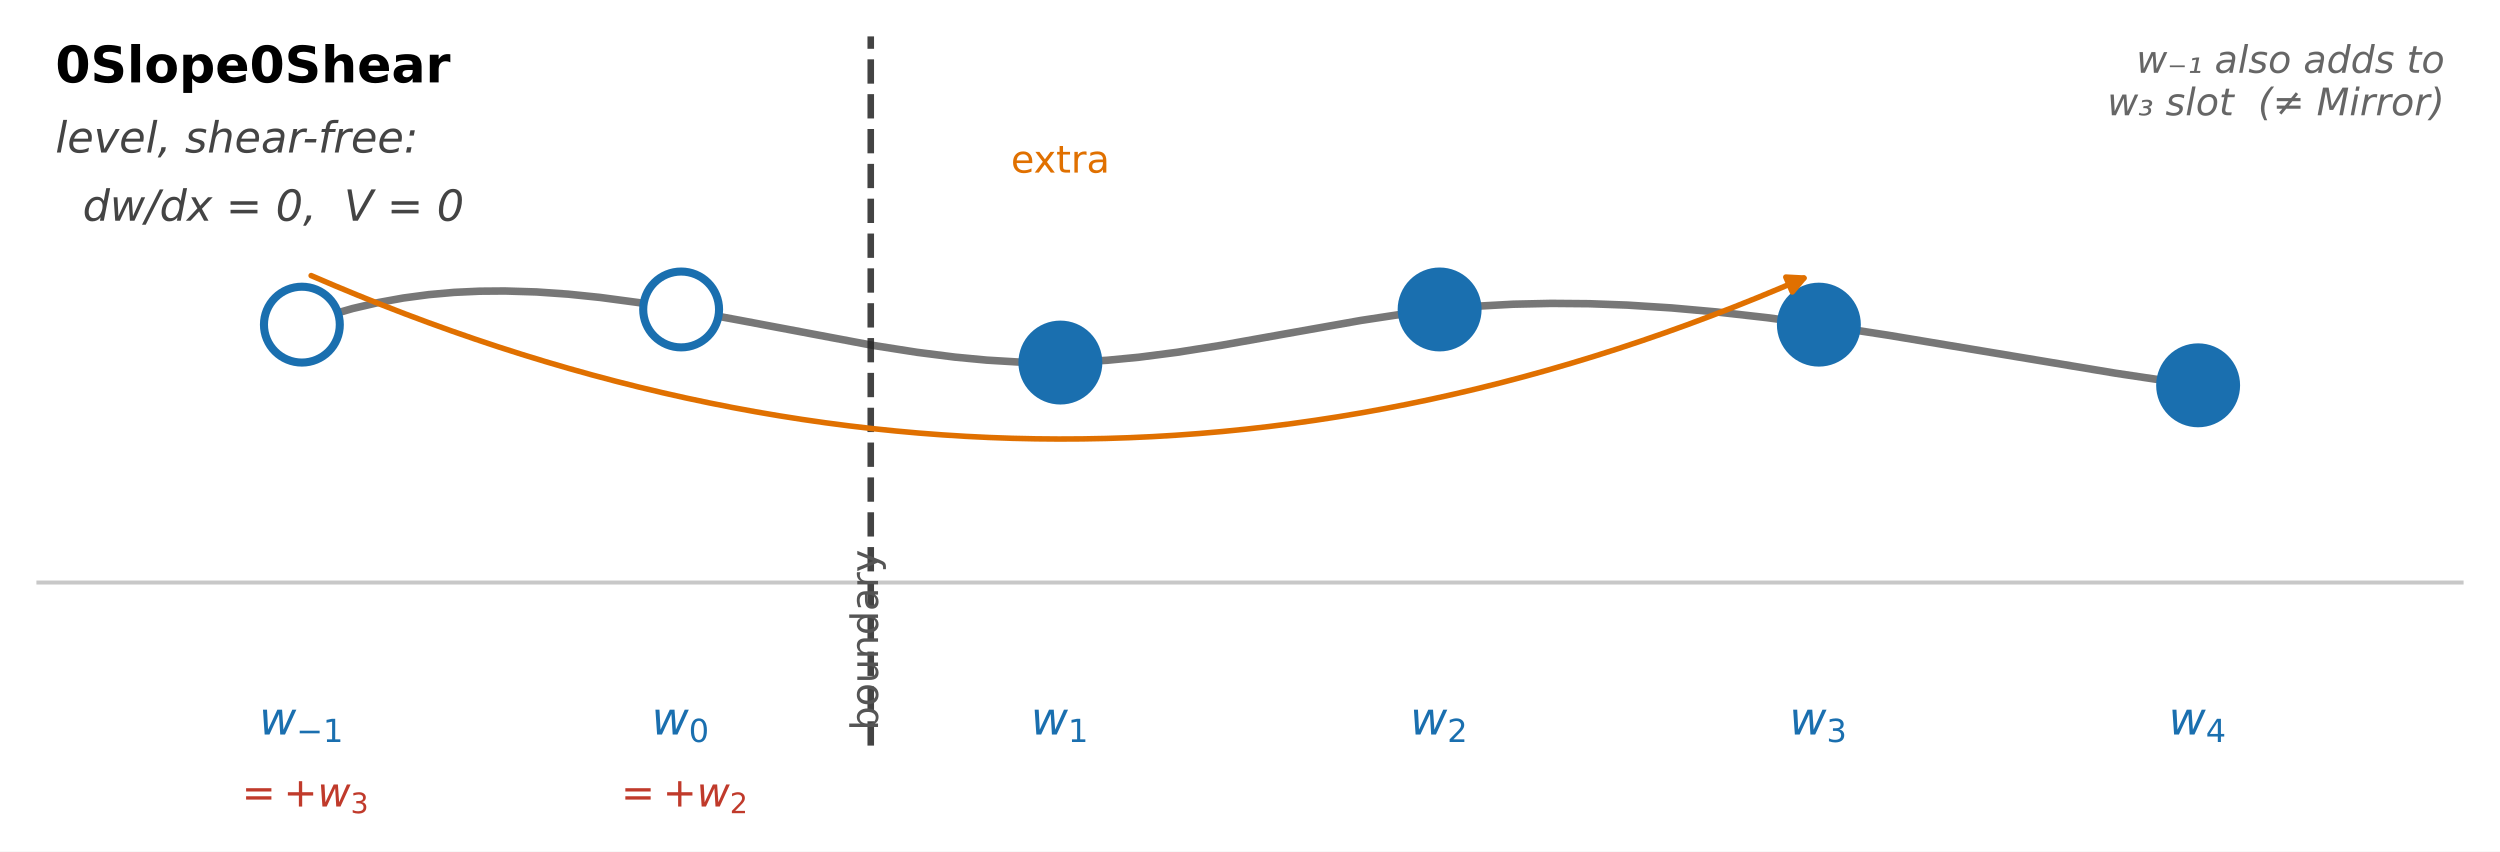
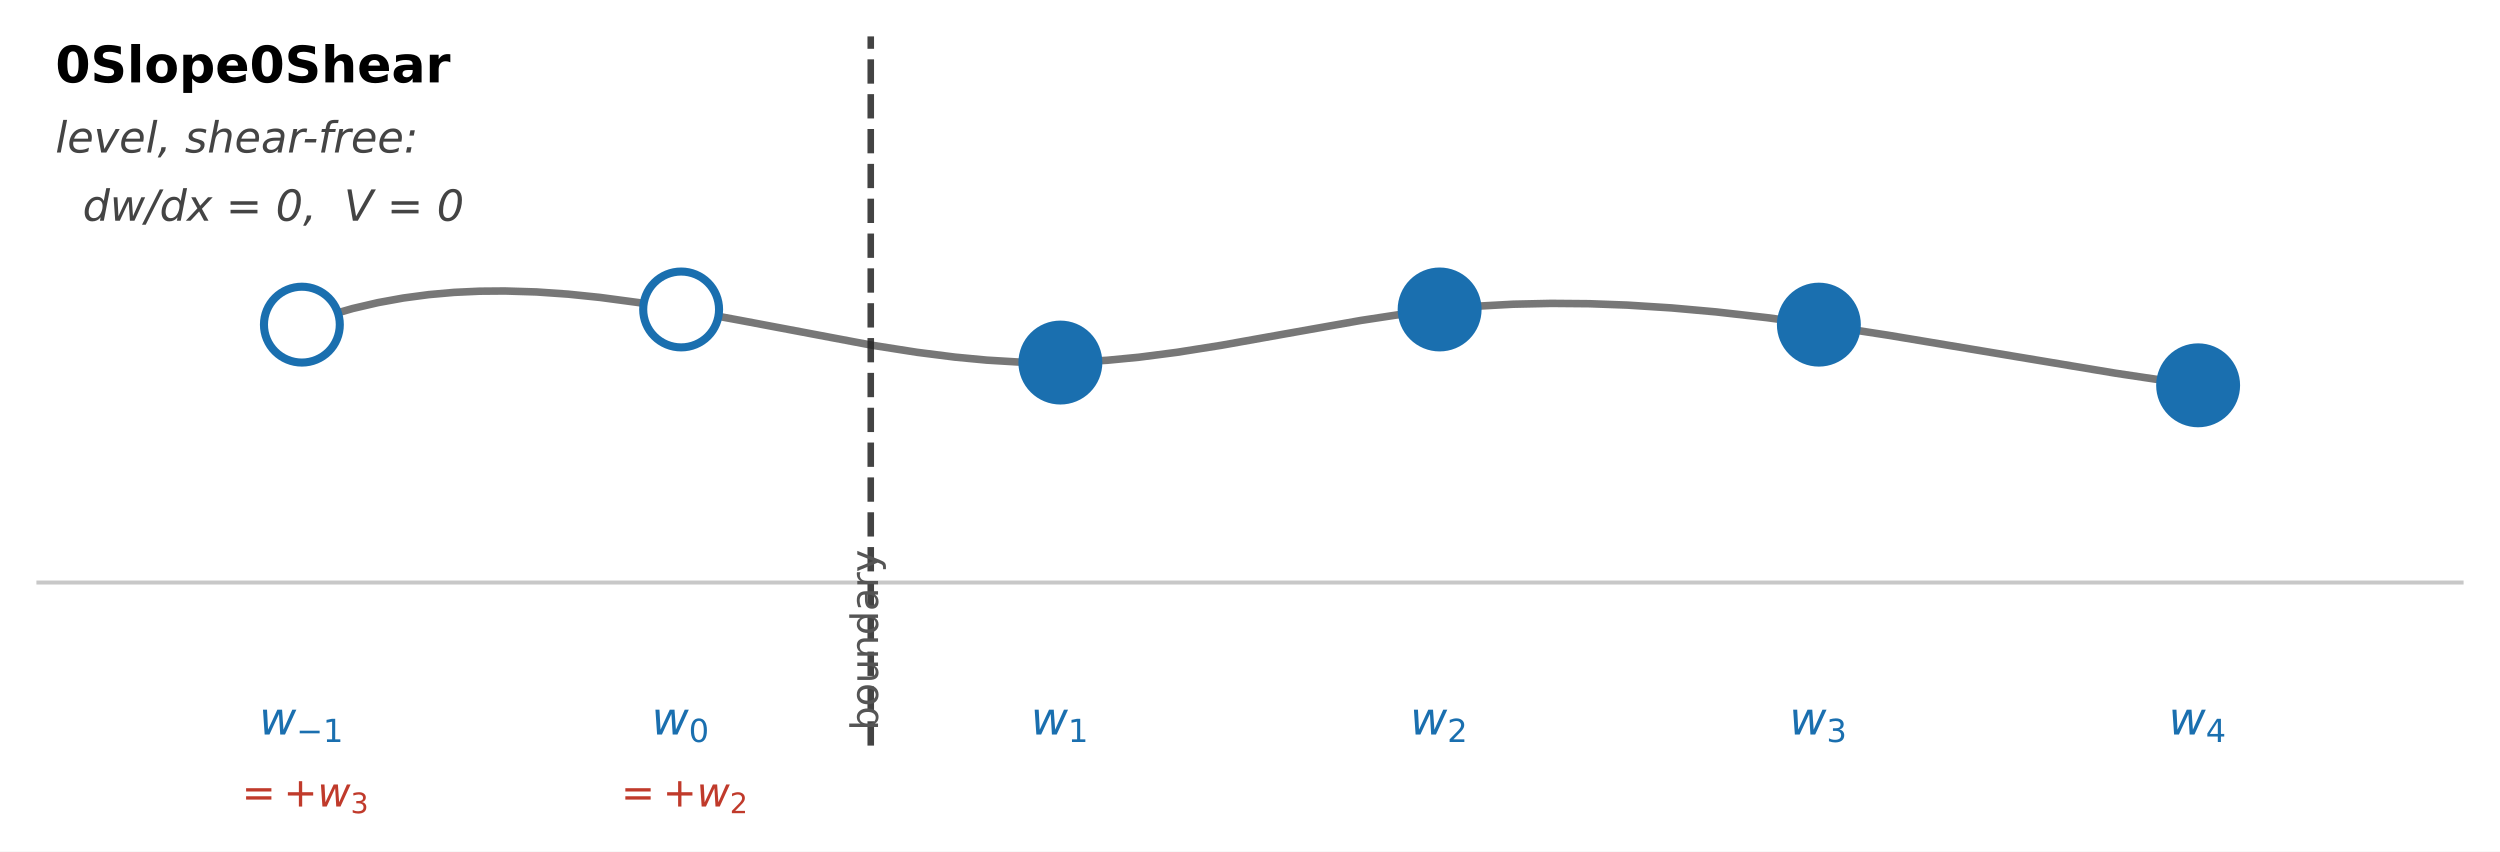
<svg xmlns="http://www.w3.org/2000/svg" xmlns:xlink="http://www.w3.org/1999/xlink" width="494.4pt" height="168.393pt" viewBox="0 0 494.4 168.393" version="1.1">
  <defs>
    <style type="text/css">*{stroke-linejoin: round; stroke-linecap: butt}</style>
  </defs>
  <g id="figure_1">
    <g id="patch_1">
      <path d="M 0 168.393  L 494.4 168.393  L 494.4 0  L 0 0  z " style="fill: #ffffff" />
    </g>
    <g id="axes_1">
      <g id="line2d_1">
-         <path d="M 7.2 115.2  L 487.2 115.2  " clip-path="url(#pb1be2c650e)" style="fill: none; stroke: #c8c8c8; stroke-width: 0.8; stroke-linecap: square" />
+         <path d="M 7.2 115.2  L 487.2 115.2  " clip-path="url(#pbdd9ddc42f)" style="fill: none; stroke: #c8c8c8; stroke-width: 0.8; stroke-linecap: square" />
      </g>
      <g id="line2d_2">
-         <path d="M 59.7 64.2  L 64.717 62.462  L 69.733 61.016  L 74.75 59.846  L 79.767 58.934  L 84.784 58.265  L 89.8 57.821  L 94.817 57.587  L 99.834 57.545  L 106.105 57.737  L 112.376 58.172  L 118.646 58.817  L 126.172 59.823  L 134.951 61.244  L 146.238 63.326  L 172.576 68.295  L 181.356 69.672  L 188.881 70.627  L 195.152 71.22  L 201.422 71.595  L 207.693 71.719  L 212.71 71.617  L 218.981 71.246  L 225.252 70.643  L 232.777 69.67  L 241.556 68.281  L 254.098 66.038  L 269.148 63.367  L 277.927 62.03  L 285.453 61.121  L 291.723 60.573  L 299.248 60.161  L 306.774 59.997  L 314.299 60.062  L 321.824 60.337  L 330.603 60.897  L 339.382 61.683  L 349.416 62.819  L 360.703 64.345  L 373.245 66.269  L 392.058 69.415  L 418.396 73.811  L 430.937 75.686  L 434.7 76.2  L 434.7 76.2  " clip-path="url(#pb1be2c650e)" style="fill: none; stroke: #555555; stroke-opacity: 0.8; stroke-width: 1.5; stroke-linecap: square" />
+         <path d="M 59.7 64.2  L 64.717 62.462  L 69.733 61.016  L 74.75 59.846  L 79.767 58.934  L 84.784 58.265  L 89.8 57.821  L 94.817 57.587  L 99.834 57.545  L 106.105 57.737  L 112.376 58.172  L 118.646 58.817  L 126.172 59.823  L 134.951 61.244  L 146.238 63.326  L 172.576 68.295  L 181.356 69.672  L 188.881 70.627  L 195.152 71.22  L 201.422 71.595  L 207.693 71.719  L 212.71 71.617  L 218.981 71.246  L 225.252 70.643  L 232.777 69.67  L 241.556 68.281  L 254.098 66.038  L 269.148 63.367  L 277.927 62.03  L 285.453 61.121  L 291.723 60.573  L 299.248 60.161  L 306.774 59.997  L 314.299 60.062  L 321.824 60.337  L 330.603 60.897  L 339.382 61.683  L 349.416 62.819  L 360.703 64.345  L 373.245 66.269  L 392.058 69.415  L 418.396 73.811  L 430.937 75.686  L 434.7 76.2  L 434.7 76.2  " clip-path="url(#pbdd9ddc42f)" style="fill: none; stroke: #555555; stroke-opacity: 0.8; stroke-width: 1.5; stroke-linecap: square" />
      </g>
      <g id="line2d_3">
-         <path d="M 172.2 147.45  L 172.2 7.2  " clip-path="url(#pb1be2c650e)" style="fill: none; stroke-dasharray: 4.81,2.08; stroke-dashoffset: 0; stroke: #222222; stroke-opacity: 0.85; stroke-width: 1.3" />
+         <path d="M 172.2 147.45  L 172.2 7.2  " clip-path="url(#pbdd9ddc42f)" style="fill: none; stroke-dasharray: 4.81,2.08; stroke-dashoffset: 0; stroke: #222222; stroke-opacity: 0.85; stroke-width: 1.3" />
      </g>
      <g id="text_1">
        <g style="fill: #555555" transform="translate(173.6402 144.45) rotate(-90) scale(0.075 -0.075)">
          <defs>
            <path id="DejaVuSans-62" d="M 3116 1747  Q 3116 2381 2855 2742  Q 2594 3103 2138 3103  Q 1681 3103 1420 2742  Q 1159 2381 1159 1747  Q 1159 1113 1420 752  Q 1681 391 2138 391  Q 2594 391 2855 752  Q 3116 1113 3116 1747  z M 1159 2969  Q 1341 3281 1617 3432  Q 1894 3584 2278 3584  Q 2916 3584 3314 3078  Q 3713 2572 3713 1747  Q 3713 922 3314 415  Q 2916 -91 2278 -91  Q 1894 -91 1617 61  Q 1341 213 1159 525  L 1159 0  L 581 0  L 581 4863  L 1159 4863  L 1159 2969  z " transform="scale(0.015625)" />
            <path id="DejaVuSans-6f" d="M 1959 3097  Q 1497 3097 1228 2736  Q 959 2375 959 1747  Q 959 1119 1226 758  Q 1494 397 1959 397  Q 2419 397 2687 759  Q 2956 1122 2956 1747  Q 2956 2369 2687 2733  Q 2419 3097 1959 3097  z M 1959 3584  Q 2709 3584 3137 3096  Q 3566 2609 3566 1747  Q 3566 888 3137 398  Q 2709 -91 1959 -91  Q 1206 -91 779 398  Q 353 888 353 1747  Q 353 2609 779 3096  Q 1206 3584 1959 3584  z " transform="scale(0.015625)" />
            <path id="DejaVuSans-75" d="M 544 1381  L 544 3500  L 1119 3500  L 1119 1403  Q 1119 906 1312 657  Q 1506 409 1894 409  Q 2359 409 2629 706  Q 2900 1003 2900 1516  L 2900 3500  L 3475 3500  L 3475 0  L 2900 0  L 2900 538  Q 2691 219 2414 64  Q 2138 -91 1772 -91  Q 1169 -91 856 284  Q 544 659 544 1381  z M 1991 3584  L 1991 3584  z " transform="scale(0.015625)" />
            <path id="DejaVuSans-6e" d="M 3513 2113  L 3513 0  L 2938 0  L 2938 2094  Q 2938 2591 2744 2837  Q 2550 3084 2163 3084  Q 1697 3084 1428 2787  Q 1159 2491 1159 1978  L 1159 0  L 581 0  L 581 3500  L 1159 3500  L 1159 2956  Q 1366 3272 1645 3428  Q 1925 3584 2291 3584  Q 2894 3584 3203 3211  Q 3513 2838 3513 2113  z " transform="scale(0.015625)" />
            <path id="DejaVuSans-64" d="M 2906 2969  L 2906 4863  L 3481 4863  L 3481 0  L 2906 0  L 2906 525  Q 2725 213 2448 61  Q 2172 -91 1784 -91  Q 1150 -91 751 415  Q 353 922 353 1747  Q 353 2572 751 3078  Q 1150 3584 1784 3584  Q 2172 3584 2448 3432  Q 2725 3281 2906 2969  z M 947 1747  Q 947 1113 1208 752  Q 1469 391 1925 391  Q 2381 391 2643 752  Q 2906 1113 2906 1747  Q 2906 2381 2643 2742  Q 2381 3103 1925 3103  Q 1469 3103 1208 2742  Q 947 2381 947 1747  z " transform="scale(0.015625)" />
            <path id="DejaVuSans-61" d="M 2194 1759  Q 1497 1759 1228 1600  Q 959 1441 959 1056  Q 959 750 1161 570  Q 1363 391 1709 391  Q 2188 391 2477 730  Q 2766 1069 2766 1631  L 2766 1759  L 2194 1759  z M 3341 1997  L 3341 0  L 2766 0  L 2766 531  Q 2569 213 2275 61  Q 1981 -91 1556 -91  Q 1019 -91 701 211  Q 384 513 384 1019  Q 384 1609 779 1909  Q 1175 2209 1959 2209  L 2766 2209  L 2766 2266  Q 2766 2663 2505 2880  Q 2244 3097 1772 3097  Q 1472 3097 1187 3025  Q 903 2953 641 2809  L 641 3341  Q 956 3463 1253 3523  Q 1550 3584 1831 3584  Q 2591 3584 2966 3190  Q 3341 2797 3341 1997  z " transform="scale(0.015625)" />
            <path id="DejaVuSans-72" d="M 2631 2963  Q 2534 3019 2420 3045  Q 2306 3072 2169 3072  Q 1681 3072 1420 2755  Q 1159 2438 1159 1844  L 1159 0  L 581 0  L 581 3500  L 1159 3500  L 1159 2956  Q 1341 3275 1631 3429  Q 1922 3584 2338 3584  Q 2397 3584 2469 3576  Q 2541 3569 2628 3553  L 2631 2963  z " transform="scale(0.015625)" />
            <path id="DejaVuSans-79" d="M 2059 -325  Q 1816 -950 1584 -1140  Q 1353 -1331 966 -1331  L 506 -1331  L 506 -850  L 844 -850  Q 1081 -850 1212 -737  Q 1344 -625 1503 -206  L 1606 56  L 191 3500  L 800 3500  L 1894 763  L 2988 3500  L 3597 3500  L 2059 -325  z " transform="scale(0.015625)" />
          </defs>
          <use xlink:href="#DejaVuSans-62" />
          <use xlink:href="#DejaVuSans-6f" transform="translate(63.47656 0)" />
          <use xlink:href="#DejaVuSans-75" transform="translate(124.6582 0)" />
          <use xlink:href="#DejaVuSans-6e" transform="translate(188.0371 0)" />
          <use xlink:href="#DejaVuSans-64" transform="translate(251.416 0)" />
          <use xlink:href="#DejaVuSans-61" transform="translate(314.8926 0)" />
          <use xlink:href="#DejaVuSans-72" transform="translate(376.1719 0)" />
          <use xlink:href="#DejaVuSans-79" transform="translate(417.2852 0)" />
        </g>
      </g>
      <g id="text_2">
-         <g style="fill: #e07000" transform="translate(199.9289 34.14023) scale(0.075 -0.075)">
-           <defs>
-             <path id="DejaVuSans-65" d="M 3597 1894  L 3597 1613  L 953 1613  Q 991 1019 1311 708  Q 1631 397 2203 397  Q 2534 397 2845 478  Q 3156 559 3463 722  L 3463 178  Q 3153 47 2828 -22  Q 2503 -91 2169 -91  Q 1331 -91 842 396  Q 353 884 353 1716  Q 353 2575 817 3079  Q 1281 3584 2069 3584  Q 2775 3584 3186 3129  Q 3597 2675 3597 1894  z M 3022 2063  Q 3016 2534 2758 2815  Q 2500 3097 2075 3097  Q 1594 3097 1305 2825  Q 1016 2553 972 2059  L 3022 2063  z " transform="scale(0.015625)" />
-             <path id="DejaVuSans-78" d="M 3513 3500  L 2247 1797  L 3578 0  L 2900 0  L 1881 1375  L 863 0  L 184 0  L 1544 1831  L 300 3500  L 978 3500  L 1906 2253  L 2834 3500  L 3513 3500  z " transform="scale(0.015625)" />
-             <path id="DejaVuSans-74" d="M 1172 4494  L 1172 3500  L 2356 3500  L 2356 3053  L 1172 3053  L 1172 1153  Q 1172 725 1289 603  Q 1406 481 1766 481  L 2356 481  L 2356 0  L 1766 0  Q 1100 0 847 248  Q 594 497 594 1153  L 594 3053  L 172 3053  L 172 3500  L 594 3500  L 594 4494  L 1172 4494  z " transform="scale(0.015625)" />
-           </defs>
-           <use xlink:href="#DejaVuSans-65" />
-           <use xlink:href="#DejaVuSans-78" transform="translate(59.77344 0)" />
-           <use xlink:href="#DejaVuSans-74" transform="translate(118.9531 0)" />
-           <use xlink:href="#DejaVuSans-72" transform="translate(158.1621 0)" />
-           <use xlink:href="#DejaVuSans-61" transform="translate(199.2754 0)" />
-         </g>
-       </g>
-       <g id="text_3">
        <g style="fill: #1a6faf" transform="translate(51.24 145.2886) scale(0.09 -0.09)">
          <defs>
            <path id="DejaVuSans-Oblique-77" d="M 544 3500  L 1113 3500  L 1259 684  L 2566 3500  L 3231 3500  L 3425 684  L 4666 3500  L 5241 3500  L 3641 0  L 2969 0  L 2797 2900  L 1459 0  L 781 0  L 544 3500  z " transform="scale(0.015625)" />
            <path id="DejaVuSans-2212" d="M 678 2272  L 4684 2272  L 4684 1741  L 678 1741  L 678 2272  z " transform="scale(0.015625)" />
            <path id="DejaVuSans-31" d="M 794 531  L 1825 531  L 1825 4091  L 703 3866  L 703 4441  L 1819 4666  L 2450 4666  L 2450 531  L 3481 531  L 3481 0  L 794 0  L 794 531  z " transform="scale(0.015625)" />
          </defs>
          <use xlink:href="#DejaVuSans-Oblique-77" transform="translate(0 0.3125)" />
          <use xlink:href="#DejaVuSans-2212" transform="translate(81.78711 -16.09375) scale(0.7)" />
          <use xlink:href="#DejaVuSans-31" transform="translate(140.4395 -16.09375) scale(0.7)" />
        </g>
      </g>
-       <g id="text_4">
+       <g id="text_3">
        <g style="fill: #c03a2b" transform="translate(46.26 159.5288) scale(0.08 -0.08)">
          <defs>
            <path id="DejaVuSans-3d" d="M 678 2906  L 4684 2906  L 4684 2381  L 678 2381  L 678 2906  z M 678 1631  L 4684 1631  L 4684 1100  L 678 1100  L 678 1631  z " transform="scale(0.015625)" />
            <path id="DejaVuSans-2b" d="M 2944 4013  L 2944 2272  L 4684 2272  L 4684 1741  L 2944 1741  L 2944 0  L 2419 0  L 2419 1741  L 678 1741  L 678 2272  L 2419 2272  L 2419 4013  L 2944 4013  z " transform="scale(0.015625)" />
            <path id="DejaVuSans-33" d="M 2597 2516  Q 3050 2419 3304 2112  Q 3559 1806 3559 1356  Q 3559 666 3084 287  Q 2609 -91 1734 -91  Q 1441 -91 1130 -33  Q 819 25 488 141  L 488 750  Q 750 597 1062 519  Q 1375 441 1716 441  Q 2309 441 2620 675  Q 2931 909 2931 1356  Q 2931 1769 2642 2001  Q 2353 2234 1838 2234  L 1294 2234  L 1294 2753  L 1863 2753  Q 2328 2753 2575 2939  Q 2822 3125 2822 3475  Q 2822 3834 2567 4026  Q 2313 4219 1838 4219  Q 1578 4219 1281 4162  Q 984 4106 628 3988  L 628 4550  Q 988 4650 1302 4700  Q 1616 4750 1894 4750  Q 2613 4750 3031 4423  Q 3450 4097 3450 3541  Q 3450 3153 3228 2886  Q 3006 2619 2597 2516  z " transform="scale(0.015625)" />
          </defs>
          <use xlink:href="#DejaVuSans-3d" transform="translate(19.48242 0.296875)" />
          <use xlink:href="#DejaVuSans-2b" transform="translate(122.7539 0.296875)" />
          <use xlink:href="#DejaVuSans-Oblique-77" transform="translate(206.543 0.296875)" />
          <use xlink:href="#DejaVuSans-33" transform="translate(288.3301 -16.10938) scale(0.7)" />
        </g>
      </g>
+       <g id="text_4">
+         <g style="fill: #1a6faf" transform="translate(128.85 145.2886) scale(0.09 -0.09)">
+           <defs>
+             <path id="DejaVuSans-30" d="M 2034 4250  Q 1547 4250 1301 3770  Q 1056 3291 1056 2328  Q 1056 1369 1301 889  Q 1547 409 2034 409  Q 2525 409 2770 889  Q 3016 1369 3016 2328  Q 3016 3291 2770 3770  Q 2525 4250 2034 4250  z M 2034 4750  Q 2819 4750 3233 4129  Q 3647 3509 3647 2328  Q 3647 1150 3233 529  Q 2819 -91 2034 -91  Q 1250 -91 836 529  Q 422 1150 422 2328  Q 422 3509 836 4129  Q 1250 4750 2034 4750  z " transform="scale(0.015625)" />
+           </defs>
+           <use xlink:href="#DejaVuSans-Oblique-77" transform="translate(0 0.3125)" />
+           <use xlink:href="#DejaVuSans-30" transform="translate(81.78711 -16.09375) scale(0.7)" />
+         </g>
+       </g>
      <g id="text_5">
-         <g style="fill: #1a6faf" transform="translate(128.85 145.2886) scale(0.09 -0.09)">
-           <defs>
-             <path id="DejaVuSans-30" d="M 2034 4250  Q 1547 4250 1301 3770  Q 1056 3291 1056 2328  Q 1056 1369 1301 889  Q 1547 409 2034 409  Q 2525 409 2770 889  Q 3016 1369 3016 2328  Q 3016 3291 2770 3770  Q 2525 4250 2034 4250  z M 2034 4750  Q 2819 4750 3233 4129  Q 3647 3509 3647 2328  Q 3647 1150 3233 529  Q 2819 -91 2034 -91  Q 1250 -91 836 529  Q 422 1150 422 2328  Q 422 3509 836 4129  Q 1250 4750 2034 4750  z " transform="scale(0.015625)" />
-           </defs>
-           <use xlink:href="#DejaVuSans-Oblique-77" transform="translate(0 0.3125)" />
-           <use xlink:href="#DejaVuSans-30" transform="translate(81.78711 -16.09375) scale(0.7)" />
-         </g>
-       </g>
-       <g id="text_6">
        <g style="fill: #c03a2b" transform="translate(121.26 159.5288) scale(0.08 -0.08)">
          <defs>
            <path id="DejaVuSans-32" d="M 1228 531  L 3431 531  L 3431 0  L 469 0  L 469 531  Q 828 903 1448 1529  Q 2069 2156 2228 2338  Q 2531 2678 2651 2914  Q 2772 3150 2772 3378  Q 2772 3750 2511 3984  Q 2250 4219 1831 4219  Q 1534 4219 1204 4116  Q 875 4013 500 3803  L 500 4441  Q 881 4594 1212 4672  Q 1544 4750 1819 4750  Q 2544 4750 2975 4387  Q 3406 4025 3406 3419  Q 3406 3131 3298 2873  Q 3191 2616 2906 2266  Q 2828 2175 2409 1742  Q 1991 1309 1228 531  z " transform="scale(0.015625)" />
          </defs>
          <use xlink:href="#DejaVuSans-3d" transform="translate(19.48242 0.296875)" />
          <use xlink:href="#DejaVuSans-2b" transform="translate(122.7539 0.296875)" />
          <use xlink:href="#DejaVuSans-Oblique-77" transform="translate(206.543 0.296875)" />
          <use xlink:href="#DejaVuSans-32" transform="translate(288.3301 -16.10938) scale(0.7)" />
        </g>
      </g>
+       <g id="text_6">
+         <g style="fill: #1a6faf" transform="translate(203.85 145.2886) scale(0.09 -0.09)">
+           <use xlink:href="#DejaVuSans-Oblique-77" transform="translate(0 0.3125)" />
+           <use xlink:href="#DejaVuSans-31" transform="translate(81.78711 -16.09375) scale(0.7)" />
+         </g>
+       </g>
      <g id="text_7">
-         <g style="fill: #1a6faf" transform="translate(203.85 145.2886) scale(0.09 -0.09)">
-           <use xlink:href="#DejaVuSans-Oblique-77" transform="translate(0 0.3125)" />
-           <use xlink:href="#DejaVuSans-31" transform="translate(81.78711 -16.09375) scale(0.7)" />
+         <g style="fill: #1a6faf" transform="translate(278.85 145.2886) scale(0.09 -0.09)">
+           <use xlink:href="#DejaVuSans-Oblique-77" transform="translate(0 0.3125)" />
+           <use xlink:href="#DejaVuSans-32" transform="translate(81.78711 -16.09375) scale(0.7)" />
        </g>
      </g>
      <g id="text_8">
-         <g style="fill: #1a6faf" transform="translate(278.85 145.2886) scale(0.09 -0.09)">
-           <use xlink:href="#DejaVuSans-Oblique-77" transform="translate(0 0.3125)" />
-           <use xlink:href="#DejaVuSans-32" transform="translate(81.78711 -16.09375) scale(0.7)" />
+         <g style="fill: #1a6faf" transform="translate(353.85 145.2886) scale(0.09 -0.09)">
+           <use xlink:href="#DejaVuSans-Oblique-77" transform="translate(0 0.3125)" />
+           <use xlink:href="#DejaVuSans-33" transform="translate(81.78711 -16.09375) scale(0.7)" />
        </g>
      </g>
      <g id="text_9">
-         <g style="fill: #1a6faf" transform="translate(353.85 145.2886) scale(0.09 -0.09)">
-           <use xlink:href="#DejaVuSans-Oblique-77" transform="translate(0 0.3125)" />
-           <use xlink:href="#DejaVuSans-33" transform="translate(81.78711 -16.09375) scale(0.7)" />
+         <g style="fill: #1a6faf" transform="translate(428.85 145.2886) scale(0.09 -0.09)">
+           <defs>
+             <path id="DejaVuSans-34" d="M 2419 4116  L 825 1625  L 2419 1625  L 2419 4116  z M 2253 4666  L 3047 4666  L 3047 1625  L 3713 1625  L 3713 1100  L 3047 1100  L 3047 0  L 2419 0  L 2419 1100  L 313 1100  L 313 1709  L 2253 4666  z " transform="scale(0.015625)" />
+           </defs>
+           <use xlink:href="#DejaVuSans-Oblique-77" transform="translate(0 0.3125)" />
+           <use xlink:href="#DejaVuSans-34" transform="translate(81.78711 -16.09375) scale(0.7)" />
        </g>
      </g>
      <g id="text_10">
-         <g style="fill: #1a6faf" transform="translate(428.85 145.2886) scale(0.09 -0.09)">
-           <defs>
-             <path id="DejaVuSans-34" d="M 2419 4116  L 825 1625  L 2419 1625  L 2419 4116  z M 2253 4666  L 3047 4666  L 3047 1625  L 3713 1625  L 3713 1100  L 3047 1100  L 3047 0  L 2419 0  L 2419 1100  L 313 1100  L 313 1709  L 2253 4666  z " transform="scale(0.015625)" />
-           </defs>
-           <use xlink:href="#DejaVuSans-Oblique-77" transform="translate(0 0.3125)" />
-           <use xlink:href="#DejaVuSans-34" transform="translate(81.78711 -16.09375) scale(0.7)" />
-         </g>
-       </g>
-       <g id="text_11">
        <g transform="translate(10.95 16.29844) scale(0.1 -0.1)">
          <defs>
            <path id="DejaVuSans-Bold-30" d="M 2944 2338  Q 2944 3213 2780 3570  Q 2616 3928 2228 3928  Q 1841 3928 1675 3570  Q 1509 3213 1509 2338  Q 1509 1453 1675 1090  Q 1841 728 2228 728  Q 2613 728 2778 1090  Q 2944 1453 2944 2338  z M 4147 2328  Q 4147 1169 3647 539  Q 3147 -91 2228 -91  Q 1306 -91 806 539  Q 306 1169 306 2328  Q 306 3491 806 4120  Q 1306 4750 2228 4750  Q 3147 4750 3647 4120  Q 4147 3491 4147 2328  z " transform="scale(0.015625)" />
            <path id="DejaVuSans-Bold-53" d="M 3834 4519  L 3834 3531  Q 3450 3703 3084 3790  Q 2719 3878 2394 3878  Q 1963 3878 1756 3759  Q 1550 3641 1550 3391  Q 1550 3203 1689 3098  Q 1828 2994 2194 2919  L 2706 2816  Q 3484 2659 3812 2340  Q 4141 2022 4141 1434  Q 4141 663 3683 286  Q 3225 -91 2284 -91  Q 1841 -91 1394 -6  Q 947 78 500 244  L 500 1259  Q 947 1022 1364 901  Q 1781 781 2169 781  Q 2563 781 2772 912  Q 2981 1044 2981 1288  Q 2981 1506 2839 1625  Q 2697 1744 2272 1838  L 1806 1941  Q 1106 2091 782 2419  Q 459 2747 459 3303  Q 459 4000 909 4375  Q 1359 4750 2203 4750  Q 2588 4750 2994 4692  Q 3400 4634 3834 4519  z " transform="scale(0.015625)" />
            <path id="DejaVuSans-Bold-6c" d="M 538 4863  L 1656 4863  L 1656 0  L 538 0  L 538 4863  z " transform="scale(0.015625)" />
            <path id="DejaVuSans-Bold-6f" d="M 2203 2784  Q 1831 2784 1636 2517  Q 1441 2250 1441 1747  Q 1441 1244 1636 976  Q 1831 709 2203 709  Q 2569 709 2762 976  Q 2956 1244 2956 1747  Q 2956 2250 2762 2517  Q 2569 2784 2203 2784  z M 2203 3584  Q 3106 3584 3614 3096  Q 4122 2609 4122 1747  Q 4122 884 3614 396  Q 3106 -91 2203 -91  Q 1297 -91 786 396  Q 275 884 275 1747  Q 275 2609 786 3096  Q 1297 3584 2203 3584  z " transform="scale(0.015625)" />
            <path id="DejaVuSans-Bold-70" d="M 1656 506  L 1656 -1331  L 538 -1331  L 538 3500  L 1656 3500  L 1656 2988  Q 1888 3294 2169 3439  Q 2450 3584 2816 3584  Q 3463 3584 3878 3070  Q 4294 2556 4294 1747  Q 4294 938 3878 423  Q 3463 -91 2816 -91  Q 2450 -91 2169 54  Q 1888 200 1656 506  z M 2400 2772  Q 2041 2772 1848 2508  Q 1656 2244 1656 1747  Q 1656 1250 1848 986  Q 2041 722 2400 722  Q 2759 722 2948 984  Q 3138 1247 3138 1747  Q 3138 2247 2948 2509  Q 2759 2772 2400 2772  z " transform="scale(0.015625)" />
            <path id="DejaVuSans-Bold-65" d="M 4031 1759  L 4031 1441  L 1416 1441  Q 1456 1047 1700 850  Q 1944 653 2381 653  Q 2734 653 3104 758  Q 3475 863 3866 1075  L 3866 213  Q 3469 63 3072 -14  Q 2675 -91 2278 -91  Q 1328 -91 801 392  Q 275 875 275 1747  Q 275 2603 792 3093  Q 1309 3584 2216 3584  Q 3041 3584 3536 3087  Q 4031 2591 4031 1759  z M 2881 2131  Q 2881 2450 2695 2645  Q 2509 2841 2209 2841  Q 1884 2841 1681 2658  Q 1478 2475 1428 2131  L 2881 2131  z " transform="scale(0.015625)" />
            <path id="DejaVuSans-Bold-68" d="M 4056 2131  L 4056 0  L 2931 0  L 2931 347  L 2931 1625  Q 2931 2084 2911 2256  Q 2891 2428 2841 2509  Q 2775 2619 2662 2680  Q 2550 2741 2406 2741  Q 2056 2741 1856 2470  Q 1656 2200 1656 1722  L 1656 0  L 538 0  L 538 4863  L 1656 4863  L 1656 2988  Q 1909 3294 2193 3439  Q 2478 3584 2822 3584  Q 3428 3584 3742 3212  Q 4056 2841 4056 2131  z " transform="scale(0.015625)" />
            <path id="DejaVuSans-Bold-61" d="M 2106 1575  Q 1756 1575 1579 1456  Q 1403 1338 1403 1106  Q 1403 894 1545 773  Q 1688 653 1941 653  Q 2256 653 2472 879  Q 2688 1106 2688 1447  L 2688 1575  L 2106 1575  z M 3816 1997  L 3816 0  L 2688 0  L 2688 519  Q 2463 200 2181 54  Q 1900 -91 1497 -91  Q 953 -91 614 226  Q 275 544 275 1050  Q 275 1666 698 1953  Q 1122 2241 2028 2241  L 2688 2241  L 2688 2328  Q 2688 2594 2478 2717  Q 2269 2841 1825 2841  Q 1466 2841 1156 2769  Q 847 2697 581 2553  L 581 3406  Q 941 3494 1303 3539  Q 1666 3584 2028 3584  Q 2975 3584 3395 3211  Q 3816 2838 3816 1997  z " transform="scale(0.015625)" />
            <path id="DejaVuSans-Bold-72" d="M 3138 2547  Q 2991 2616 2845 2648  Q 2700 2681 2553 2681  Q 2122 2681 1889 2404  Q 1656 2128 1656 1613  L 1656 0  L 538 0  L 538 3500  L 1656 3500  L 1656 2925  Q 1872 3269 2151 3426  Q 2431 3584 2822 3584  Q 2878 3584 2943 3579  Q 3009 3575 3134 3559  L 3138 2547  z " transform="scale(0.015625)" />
          </defs>
          <use xlink:href="#DejaVuSans-Bold-30" />
          <use xlink:href="#DejaVuSans-Bold-53" transform="translate(69.58008 0)" />
          <use xlink:href="#DejaVuSans-Bold-6c" transform="translate(141.6016 0)" />
          <use xlink:href="#DejaVuSans-Bold-6f" transform="translate(175.8789 0)" />
          <use xlink:href="#DejaVuSans-Bold-70" transform="translate(244.5801 0)" />
          <use xlink:href="#DejaVuSans-Bold-65" transform="translate(316.1621 0)" />
          <use xlink:href="#DejaVuSans-Bold-30" transform="translate(383.9844 0)" />
          <use xlink:href="#DejaVuSans-Bold-53" transform="translate(453.5645 0)" />
          <use xlink:href="#DejaVuSans-Bold-68" transform="translate(525.5859 0)" />
          <use xlink:href="#DejaVuSans-Bold-65" transform="translate(596.7773 0)" />
          <use xlink:href="#DejaVuSans-Bold-61" transform="translate(664.5996 0)" />
          <use xlink:href="#DejaVuSans-Bold-72" transform="translate(732.0801 0)" />
        </g>
      </g>
-       <g id="text_12">
+       <g id="text_11">
        <g style="fill: #444444" transform="translate(10.95 30.15867) scale(0.085 -0.085)">
          <defs>
            <path id="DejaVuSans-Oblique-6c" d="M 1172 4863  L 1747 4863  L 800 0  L 225 0  L 1172 4863  z " transform="scale(0.015625)" />
            <path id="DejaVuSans-Oblique-65" d="M 3078 2063  Q 3088 2113 3092 2166  Q 3097 2219 3097 2272  Q 3097 2653 2873 2875  Q 2650 3097 2266 3097  Q 1838 3097 1509 2826  Q 1181 2556 1013 2059  L 3078 2063  z M 3578 1613  L 903 1613  Q 884 1494 878 1425  Q 872 1356 872 1306  Q 872 872 1139 634  Q 1406 397 1894 397  Q 2269 397 2603 481  Q 2938 566 3225 728  L 3116 159  Q 2806 34 2476 -28  Q 2147 -91 1806 -91  Q 1078 -91 686 257  Q 294 606 294 1247  Q 294 1794 489 2264  Q 684 2734 1063 3103  Q 1306 3334 1642 3459  Q 1978 3584 2356 3584  Q 2950 3584 3301 3228  Q 3653 2872 3653 2272  Q 3653 2128 3634 1964  Q 3616 1800 3578 1613  z " transform="scale(0.015625)" />
            <path id="DejaVuSans-Oblique-76" d="M 459 3500  L 1069 3500  L 1581 525  L 3256 3500  L 3866 3500  L 1875 0  L 1100 0  L 459 3500  z " transform="scale(0.015625)" />
            <path id="DejaVuSans-Oblique-2c" d="M 575 794  L 1234 794  L 1131 256  L 422 -744  L 19 -744  L 469 256  L 575 794  z " transform="scale(0.015625)" />
            <path id="DejaVuSans-Oblique-20" transform="scale(0.015625)" />
            <path id="DejaVuSans-Oblique-73" d="M 3200 3397  L 3091 2853  Q 2863 2978 2609 3040  Q 2356 3103 2088 3103  Q 1634 3103 1373 2948  Q 1113 2794 1113 2528  Q 1113 2219 1719 2053  Q 1766 2041 1788 2034  L 1972 1978  Q 2547 1819 2739 1644  Q 2931 1469 2931 1166  Q 2931 609 2489 259  Q 2047 -91 1331 -91  Q 1053 -91 747 -37  Q 441 16 72 128  L 184 722  Q 500 559 806 475  Q 1113 391 1394 391  Q 1816 391 2080 572  Q 2344 753 2344 1031  Q 2344 1331 1650 1516  L 1591 1531  L 1394 1581  Q 956 1697 753 1886  Q 550 2075 550 2369  Q 550 2928 970 3256  Q 1391 3584 2113 3584  Q 2397 3584 2667 3537  Q 2938 3491 3200 3397  z " transform="scale(0.015625)" />
            <path id="DejaVuSans-Oblique-68" d="M 3566 2113  L 3156 0  L 2578 0  L 2988 2091  Q 3016 2238 3031 2350  Q 3047 2463 3047 2528  Q 3047 2791 2881 2937  Q 2716 3084 2419 3084  Q 1956 3084 1617 2771  Q 1278 2459 1178 1941  L 800 0  L 225 0  L 1172 4863  L 1747 4863  L 1375 2950  Q 1594 3244 1934 3414  Q 2275 3584 2650 3584  Q 3113 3584 3367 3334  Q 3622 3084 3622 2631  Q 3622 2519 3608 2391  Q 3594 2263 3566 2113  z " transform="scale(0.015625)" />
            <path id="DejaVuSans-Oblique-61" d="M 3438 1997  L 3047 0  L 2472 0  L 2578 531  Q 2325 219 2001 64  Q 1678 -91 1281 -91  Q 834 -91 548 182  Q 263 456 263 884  Q 263 1497 752 1853  Q 1241 2209 2100 2209  L 2900 2209  L 2931 2363  Q 2938 2388 2941 2417  Q 2944 2447 2944 2509  Q 2944 2788 2717 2942  Q 2491 3097 2081 3097  Q 1800 3097 1504 3025  Q 1209 2953 897 2809  L 997 3341  Q 1322 3463 1633 3523  Q 1944 3584 2234 3584  Q 2853 3584 3176 3315  Q 3500 3047 3500 2534  Q 3500 2431 3484 2292  Q 3469 2153 3438 1997  z M 2816 1759  L 2241 1759  Q 1534 1759 1195 1570  Q 856 1381 856 984  Q 856 709 1029 553  Q 1203 397 1509 397  Q 1978 397 2328 733  Q 2678 1069 2791 1631  L 2816 1759  z " transform="scale(0.015625)" />
            <path id="DejaVuSans-Oblique-72" d="M 2853 2969  Q 2766 3016 2653 3041  Q 2541 3066 2413 3066  Q 1953 3066 1609 2717  Q 1266 2369 1153 1784  L 800 0  L 225 0  L 909 3500  L 1484 3500  L 1375 2956  Q 1603 3259 1920 3421  Q 2238 3584 2597 3584  Q 2691 3584 2781 3573  Q 2872 3563 2963 3538  L 2853 2969  z " transform="scale(0.015625)" />
            <path id="DejaVuSans-Oblique-2d" d="M 391 2009  L 2075 2009  L 1978 1497  L 288 1497  L 391 2009  z " transform="scale(0.015625)" />
            <path id="DejaVuSans-Oblique-66" d="M 3059 4863  L 2969 4384  L 2419 4384  Q 2106 4384 1964 4261  Q 1822 4138 1753 3809  L 1691 3500  L 2638 3500  L 2553 3053  L 1606 3053  L 1013 0  L 434 0  L 1031 3053  L 481 3053  L 563 3500  L 1113 3500  L 1159 3744  Q 1278 4363 1576 4613  Q 1875 4863 2516 4863  L 3059 4863  z " transform="scale(0.015625)" />
            <path id="DejaVuSans-Oblique-3a" d="M 978 3309  L 1638 3309  L 1484 2516  L 825 2516  L 978 3309  z M 488 794  L 1147 794  L 991 0  L 331 0  L 488 794  z " transform="scale(0.015625)" />
          </defs>
          <use xlink:href="#DejaVuSans-Oblique-6c" />
          <use xlink:href="#DejaVuSans-Oblique-65" transform="translate(27.7832 0)" />
          <use xlink:href="#DejaVuSans-Oblique-76" transform="translate(89.30664 0)" />
          <use xlink:href="#DejaVuSans-Oblique-65" transform="translate(148.4863 0)" />
          <use xlink:href="#DejaVuSans-Oblique-6c" transform="translate(210.0098 0)" />
          <use xlink:href="#DejaVuSans-Oblique-2c" transform="translate(237.793 0)" />
          <use xlink:href="#DejaVuSans-Oblique-20" transform="translate(269.5801 0)" />
          <use xlink:href="#DejaVuSans-Oblique-73" transform="translate(301.3672 0)" />
          <use xlink:href="#DejaVuSans-Oblique-68" transform="translate(353.4668 0)" />
          <use xlink:href="#DejaVuSans-Oblique-65" transform="translate(416.8457 0)" />
          <use xlink:href="#DejaVuSans-Oblique-61" transform="translate(478.3691 0)" />
          <use xlink:href="#DejaVuSans-Oblique-72" transform="translate(539.6484 0)" />
          <use xlink:href="#DejaVuSans-Oblique-2d" transform="translate(575.2617 0)" />
          <use xlink:href="#DejaVuSans-Oblique-66" transform="translate(611.3457 0)" />
          <use xlink:href="#DejaVuSans-Oblique-72" transform="translate(646.5508 0)" />
          <use xlink:href="#DejaVuSans-Oblique-65" transform="translate(687.6641 0)" />
          <use xlink:href="#DejaVuSans-Oblique-65" transform="translate(749.1875 0)" />
          <use xlink:href="#DejaVuSans-Oblique-3a" transform="translate(810.7109 0)" />
        </g>
      </g>
-       <g id="text_13">
+       <g id="text_12">
        <g style="fill: #444444" transform="translate(10.95 43.65867) scale(0.085 -0.085)">
          <defs>
            <path id="DejaVuSans-Oblique-64" d="M 2675 525  Q 2444 222 2128 65  Q 1813 -91 1428 -91  Q 903 -91 598 267  Q 294 625 294 1247  Q 294 1766 478 2236  Q 663 2706 1013 3078  Q 1244 3325 1534 3454  Q 1825 3584 2144 3584  Q 2481 3584 2739 3421  Q 2997 3259 3138 2956  L 3513 4863  L 4091 4863  L 3144 0  L 2566 0  L 2675 525  z M 891 1350  Q 891 897 1095 644  Q 1300 391 1663 391  Q 1931 391 2161 520  Q 2391 650 2566 903  Q 2750 1166 2856 1509  Q 2963 1853 2963 2188  Q 2963 2622 2758 2865  Q 2553 3109 2194 3109  Q 1922 3109 1687 2981  Q 1453 2853 1288 2613  Q 1106 2353 998 2009  Q 891 1666 891 1350  z " transform="scale(0.015625)" />
            <path id="DejaVuSans-Oblique-2f" d="M 2175 4666  L 2731 4666  L 84 -594  L -469 -594  L 2175 4666  z " transform="scale(0.015625)" />
            <path id="DejaVuSans-Oblique-78" d="M 3841 3500  L 2234 1784  L 3219 0  L 2559 0  L 1819 1388  L 531 0  L -166 0  L 1556 1844  L 641 3500  L 1300 3500  L 1972 2234  L 3144 3500  L 3841 3500  z " transform="scale(0.015625)" />
            <path id="DejaVuSans-Oblique-3d" d="M 678 2906  L 4684 2906  L 4684 2381  L 678 2381  L 678 2906  z M 678 1631  L 4684 1631  L 4684 1100  L 678 1100  L 678 1631  z " transform="scale(0.015625)" />
            <path id="DejaVuSans-Oblique-30" d="M 2444 4750  Q 3078 4750 3414 4328  Q 3750 3906 3750 3116  Q 3750 2516 3592 1923  Q 3434 1331 3150 863  Q 2859 394 2467 151  Q 2075 -91 1600 -91  Q 988 -91 653 334  Q 319 759 319 1544  Q 319 2138 480 2733  Q 641 3328 928 3794  Q 1216 4263 1602 4506  Q 1988 4750 2444 4750  z M 2406 4250  Q 2169 4250 1955 4123  Q 1741 3997 1569 3750  Q 1281 3338 1111 2720  Q 941 2103 941 1453  Q 941 938 1123 673  Q 1306 409 1663 409  Q 1913 409 2125 536  Q 2338 663 2509 909  Q 2794 1319 2961 1936  Q 3128 2553 3128 3206  Q 3128 3722 2945 3986  Q 2763 4250 2406 4250  z " transform="scale(0.015625)" />
            <path id="DejaVuSans-Oblique-56" d="M 1319 0  L 500 4666  L 1119 4666  L 1797 653  L 4063 4666  L 4750 4666  L 2053 0  L 1319 0  z " transform="scale(0.015625)" />
          </defs>
          <use xlink:href="#DejaVuSans-Oblique-20" />
          <use xlink:href="#DejaVuSans-Oblique-20" transform="translate(31.78711 0)" />
          <use xlink:href="#DejaVuSans-Oblique-64" transform="translate(63.57422 0)" />
          <use xlink:href="#DejaVuSans-Oblique-77" transform="translate(127.0508 0)" />
          <use xlink:href="#DejaVuSans-Oblique-2f" transform="translate(208.8379 0)" />
          <use xlink:href="#DejaVuSans-Oblique-64" transform="translate(242.5293 0)" />
          <use xlink:href="#DejaVuSans-Oblique-78" transform="translate(306.0059 0)" />
          <use xlink:href="#DejaVuSans-Oblique-20" transform="translate(365.1855 0)" />
          <use xlink:href="#DejaVuSans-Oblique-3d" transform="translate(396.9727 0)" />
          <use xlink:href="#DejaVuSans-Oblique-20" transform="translate(480.7617 0)" />
          <use xlink:href="#DejaVuSans-Oblique-30" transform="translate(512.5488 0)" />
          <use xlink:href="#DejaVuSans-Oblique-2c" transform="translate(576.1719 0)" />
          <use xlink:href="#DejaVuSans-Oblique-20" transform="translate(607.959 0)" />
          <use xlink:href="#DejaVuSans-Oblique-20" transform="translate(639.7461 0)" />
          <use xlink:href="#DejaVuSans-Oblique-56" transform="translate(671.5332 0)" />
          <use xlink:href="#DejaVuSans-Oblique-20" transform="translate(739.9414 0)" />
          <use xlink:href="#DejaVuSans-Oblique-3d" transform="translate(771.7285 0)" />
          <use xlink:href="#DejaVuSans-Oblique-20" transform="translate(855.5176 0)" />
          <use xlink:href="#DejaVuSans-Oblique-30" transform="translate(887.3047 0)" />
        </g>
      </g>
-       <g id="text_14">
-         <g style="fill: #666666" transform="translate(422.4691 14.39883) scale(0.075 -0.075)">
-           <defs>
-             <path id="DejaVuSans-Oblique-208b" d="M 428 1247  L 2950 1247  L 2950 951  L 428 951  L 428 1247  z " transform="scale(0.015625)" />
-             <path id="DejaVuSans-Oblique-2081" d="M 488 319  L 1125 319  L 1497 2229  L 781 2101  L 850 2463  L 1569 2585  L 2022 2585  L 1581 319  L 2222 319  L 2150 -24  L 422 -24  L 488 319  z " transform="scale(0.015625)" />
-             <path id="DejaVuSans-Oblique-6f" d="M 1625 -91  Q 1009 -91 651 289  Q 294 669 294 1325  Q 294 1706 417 2101  Q 541 2497 738 2766  Q 1047 3184 1428 3384  Q 1809 3584 2291 3584  Q 2888 3584 3255 3212  Q 3622 2841 3622 2241  Q 3622 1825 3500 1412  Q 3378 1000 3181 728  Q 2875 309 2494 109  Q 2113 -91 1625 -91  z M 891 1344  Q 891 869 1089 633  Q 1288 397 1691 397  Q 2269 397 2648 901  Q 3028 1406 3028 2181  Q 3028 2634 2825 2865  Q 2622 3097 2228 3097  Q 1903 3097 1650 2945  Q 1397 2794 1197 2484  Q 1050 2253 970 1956  Q 891 1659 891 1344  z " transform="scale(0.015625)" />
-             <path id="DejaVuSans-Oblique-74" d="M 2706 3500  L 2619 3053  L 1472 3053  L 1100 1153  Q 1081 1047 1072 975  Q 1063 903 1063 863  Q 1063 663 1183 572  Q 1303 481 1569 481  L 2150 481  L 2053 0  L 1503 0  Q 991 0 739 200  Q 488 400 488 806  Q 488 878 497 964  Q 506 1050 525 1153  L 897 3053  L 409 3053  L 500 3500  L 978 3500  L 1172 4494  L 1747 4494  L 1556 3500  L 2706 3500  z " transform="scale(0.015625)" />
-           </defs>
-           <use xlink:href="#DejaVuSans-Oblique-77" />
-           <use xlink:href="#DejaVuSans-Oblique-208b" transform="translate(81.78711 0)" />
-           <use xlink:href="#DejaVuSans-Oblique-2081" transform="translate(134.5703 0)" />
-           <use xlink:href="#DejaVuSans-Oblique-20" transform="translate(174.6582 0)" />
-           <use xlink:href="#DejaVuSans-Oblique-61" transform="translate(206.4453 0)" />
-           <use xlink:href="#DejaVuSans-Oblique-6c" transform="translate(267.7246 0)" />
-           <use xlink:href="#DejaVuSans-Oblique-73" transform="translate(295.5078 0)" />
-           <use xlink:href="#DejaVuSans-Oblique-6f" transform="translate(347.6074 0)" />
-           <use xlink:href="#DejaVuSans-Oblique-20" transform="translate(408.7891 0)" />
-           <use xlink:href="#DejaVuSans-Oblique-61" transform="translate(440.5762 0)" />
-           <use xlink:href="#DejaVuSans-Oblique-64" transform="translate(501.8555 0)" />
-           <use xlink:href="#DejaVuSans-Oblique-64" transform="translate(565.332 0)" />
-           <use xlink:href="#DejaVuSans-Oblique-73" transform="translate(628.8086 0)" />
-           <use xlink:href="#DejaVuSans-Oblique-20" transform="translate(680.9082 0)" />
-           <use xlink:href="#DejaVuSans-Oblique-74" transform="translate(712.6953 0)" />
-           <use xlink:href="#DejaVuSans-Oblique-6f" transform="translate(751.9043 0)" />
-         </g>
-         <g style="fill: #666666" transform="translate(416.7246 22.79719) scale(0.075 -0.075)">
-           <defs>
-             <path id="DejaVuSans-Oblique-2083" d="M 672 2529  Q 931 2585 1128 2611  Q 1325 2638 1497 2638  Q 1888 2638 2122 2474  Q 2356 2310 2356 2041  Q 2356 1801 2178 1622  Q 2000 1444 1697 1388  Q 1931 1338 2056 1191  Q 2181 1044 2181 819  Q 2181 422 1832 175  Q 1484 -71 909 -71  Q 709 -71 506 -38  Q 303 -6 103 57  L 178 435  Q 344 351 519 310  Q 694 269 891 269  Q 1275 269 1492 413  Q 1709 557 1709 813  Q 1709 1007 1557 1105  Q 1406 1204 1100 1204  L 831 1204  L 903 1541  L 1191 1541  Q 1509 1541 1689 1653  Q 1869 1766 1869 1966  Q 1869 2132 1741 2214  Q 1613 2297 1356 2297  Q 1181 2297 987 2264  Q 794 2232 603 2169  L 672 2529  z " transform="scale(0.015625)" />
-             <path id="DejaVuSans-Oblique-28" d="M 2731 4856  Q 1903 3822 1495 2892  Q 1088 1963 1088 1100  Q 1088 606 1206 120  Q 1325 -366 1563 -844  L 1063 -844  Q 775 -306 634 201  Q 494 709 494 1197  Q 494 2125 923 3036  Q 1353 3947 2222 4856  L 2731 4856  z " transform="scale(0.015625)" />
-             <path id="DejaVuSans-Oblique-2260" d="M 678 2906  L 3091 2906  L 3891 3891  L 4281 3572  L 3738 2906  L 4684 2906  L 4684 2381  L 3309 2381  L 2700 1631  L 4684 1631  L 4684 1100  L 2266 1100  L 1459 122  L 1069 441  L 1613 1100  L 678 1100  L 678 1631  L 2047 1631  L 2656 2381  L 678 2381  L 678 2906  z " transform="scale(0.015625)" />
-             <path id="DejaVuSans-Oblique-4d" d="M 1081 4666  L 2028 4666  L 2572 1522  L 4378 4666  L 5350 4666  L 4441 0  L 3828 0  L 4622 4091  L 2791 897  L 2175 897  L 1581 4103  L 788 0  L 172 0  L 1081 4666  z " transform="scale(0.015625)" />
-             <path id="DejaVuSans-Oblique-69" d="M 1172 4863  L 1747 4863  L 1606 4134  L 1031 4134  L 1172 4863  z M 909 3500  L 1484 3500  L 800 0  L 225 0  L 909 3500  z " transform="scale(0.015625)" />
-             <path id="DejaVuSans-Oblique-29" d="M -397 -844  Q 434 191 840 1120  Q 1247 2050 1247 2913  Q 1247 3406 1130 3892  Q 1013 4378 775 4856  L 1275 4856  Q 1563 4316 1703 3812  Q 1844 3309 1844 2822  Q 1844 1891 1411 973  Q 978 56 116 -844  L -397 -844  z " transform="scale(0.015625)" />
-           </defs>
-           <use xlink:href="#DejaVuSans-Oblique-77" />
-           <use xlink:href="#DejaVuSans-Oblique-2083" transform="translate(81.78711 0)" />
-           <use xlink:href="#DejaVuSans-Oblique-20" transform="translate(121.875 0)" />
-           <use xlink:href="#DejaVuSans-Oblique-73" transform="translate(153.6621 0)" />
-           <use xlink:href="#DejaVuSans-Oblique-6c" transform="translate(205.7617 0)" />
-           <use xlink:href="#DejaVuSans-Oblique-6f" transform="translate(233.5449 0)" />
-           <use xlink:href="#DejaVuSans-Oblique-74" transform="translate(294.7266 0)" />
-           <use xlink:href="#DejaVuSans-Oblique-20" transform="translate(333.9355 0)" />
-           <use xlink:href="#DejaVuSans-Oblique-20" transform="translate(365.7227 0)" />
-           <use xlink:href="#DejaVuSans-Oblique-28" transform="translate(397.5098 0)" />
-           <use xlink:href="#DejaVuSans-Oblique-2260" transform="translate(436.5234 0)" />
-           <use xlink:href="#DejaVuSans-Oblique-20" transform="translate(520.3125 0)" />
-           <use xlink:href="#DejaVuSans-Oblique-4d" transform="translate(552.0996 0)" />
-           <use xlink:href="#DejaVuSans-Oblique-69" transform="translate(638.3789 0)" />
-           <use xlink:href="#DejaVuSans-Oblique-72" transform="translate(666.1621 0)" />
-           <use xlink:href="#DejaVuSans-Oblique-72" transform="translate(707.2754 0)" />
-           <use xlink:href="#DejaVuSans-Oblique-6f" transform="translate(748.3887 0)" />
-           <use xlink:href="#DejaVuSans-Oblique-72" transform="translate(809.5703 0)" />
-           <use xlink:href="#DejaVuSans-Oblique-29" transform="translate(850.6836 0)" />
-         </g>
-       </g>
      <g id="patch_2">
        <path d="M 59.7 71.7  C 61.689 71.7 63.597 70.91 65.003 69.503  C 66.41 68.097 67.2 66.189 67.2 64.2  C 67.2 62.211 66.41 60.303 65.003 58.897  C 63.597 57.49 61.689 56.7 59.7 56.7  C 57.711 56.7 55.803 57.49 54.397 58.897  C 52.99 60.303 52.2 62.211 52.2 64.2  C 52.2 66.189 52.99 68.097 54.397 69.503  C 55.803 70.91 57.711 71.7 59.7 71.7  z " style="fill: #ffffff; stroke: #1a6faf; stroke-width: 1.6; stroke-linejoin: miter" />
      </g>
      <g id="patch_3">
        <path d="M 134.7 68.7  C 136.689 68.7 138.597 67.91 140.003 66.503  C 141.41 65.097 142.2 63.189 142.2 61.2  C 142.2 59.211 141.41 57.303 140.003 55.897  C 138.597 54.49 136.689 53.7 134.7 53.7  C 132.711 53.7 130.803 54.49 129.397 55.897  C 127.99 57.303 127.2 59.211 127.2 61.2  C 127.2 63.189 127.99 65.097 129.397 66.503  C 130.803 67.91 132.711 68.7 134.7 68.7  z " style="fill: #ffffff; stroke: #1a6faf; stroke-width: 1.6; stroke-linejoin: miter" />
      </g>
      <g id="patch_4">
        <path d="M 209.7 79.2  C 211.689 79.2 213.597 78.41 215.003 77.003  C 216.41 75.597 217.2 73.689 217.2 71.7  C 217.2 69.711 216.41 67.803 215.003 66.397  C 213.597 64.99 211.689 64.2 209.7 64.2  C 207.711 64.2 205.803 64.99 204.397 66.397  C 202.99 67.803 202.2 69.711 202.2 71.7  C 202.2 73.689 202.99 75.597 204.397 77.003  C 205.803 78.41 207.711 79.2 209.7 79.2  z " style="fill: #1a6faf; stroke: #1a6faf; stroke-width: 1.6; stroke-linejoin: miter" />
      </g>
      <g id="patch_5">
        <path d="M 284.7 68.7  C 286.689 68.7 288.597 67.91 290.003 66.503  C 291.41 65.097 292.2 63.189 292.2 61.2  C 292.2 59.211 291.41 57.303 290.003 55.897  C 288.597 54.49 286.689 53.7 284.7 53.7  C 282.711 53.7 280.803 54.49 279.397 55.897  C 277.99 57.303 277.2 59.211 277.2 61.2  C 277.2 63.189 277.99 65.097 279.397 66.503  C 280.803 67.91 282.711 68.7 284.7 68.7  z " style="fill: #1a6faf; stroke: #1a6faf; stroke-width: 1.6; stroke-linejoin: miter" />
      </g>
      <g id="patch_6">
        <path d="M 359.7 71.7  C 361.689 71.7 363.597 70.91 365.003 69.503  C 366.41 68.097 367.2 66.189 367.2 64.2  C 367.2 62.211 366.41 60.303 365.003 58.897  C 363.597 57.49 361.689 56.7 359.7 56.7  C 357.711 56.7 355.803 57.49 354.397 58.897  C 352.99 60.303 352.2 62.211 352.2 64.2  C 352.2 66.189 352.99 68.097 354.397 69.503  C 355.803 70.91 357.711 71.7 359.7 71.7  z " style="fill: #1a6faf; stroke: #1a6faf; stroke-width: 1.6; stroke-linejoin: miter" />
      </g>
      <g id="patch_7">
        <path d="M 434.7 83.7  C 436.689 83.7 438.597 82.91 440.003 81.503  C 441.41 80.097 442.2 78.189 442.2 76.2  C 442.2 74.211 441.41 72.303 440.003 70.897  C 438.597 69.49 436.689 68.7 434.7 68.7  C 432.711 68.7 430.803 69.49 429.397 70.897  C 427.99 72.303 427.2 74.211 427.2 76.2  C 427.2 78.189 427.99 80.097 429.397 81.503  C 430.803 82.91 432.711 83.7 434.7 83.7  z " style="fill: #1a6faf; stroke: #1a6faf; stroke-width: 1.6; stroke-linejoin: miter" />
-       </g>
-       <g id="patch_8">
-         <path d="M 61.536 54.503  Q 209.701 118.898 356.739 54.992  " style="fill: none; stroke: #e07000; stroke-width: 1.1; stroke-linecap: round" />
-         <path d="M 353.166 54.8  L 356.739 54.992  L 354.442 57.735  z " style="fill: #e07000; stroke: #e07000; stroke-width: 1.1; stroke-linecap: round" />
      </g>
    </g>
  </g>
  <defs>
-     <clipPath id="pb1be2c650e">
+     <clipPath id="pbdd9ddc42f">
      <rect x="7.2" y="7.2" width="480" height="140.25" />
    </clipPath>
  </defs>
</svg>
